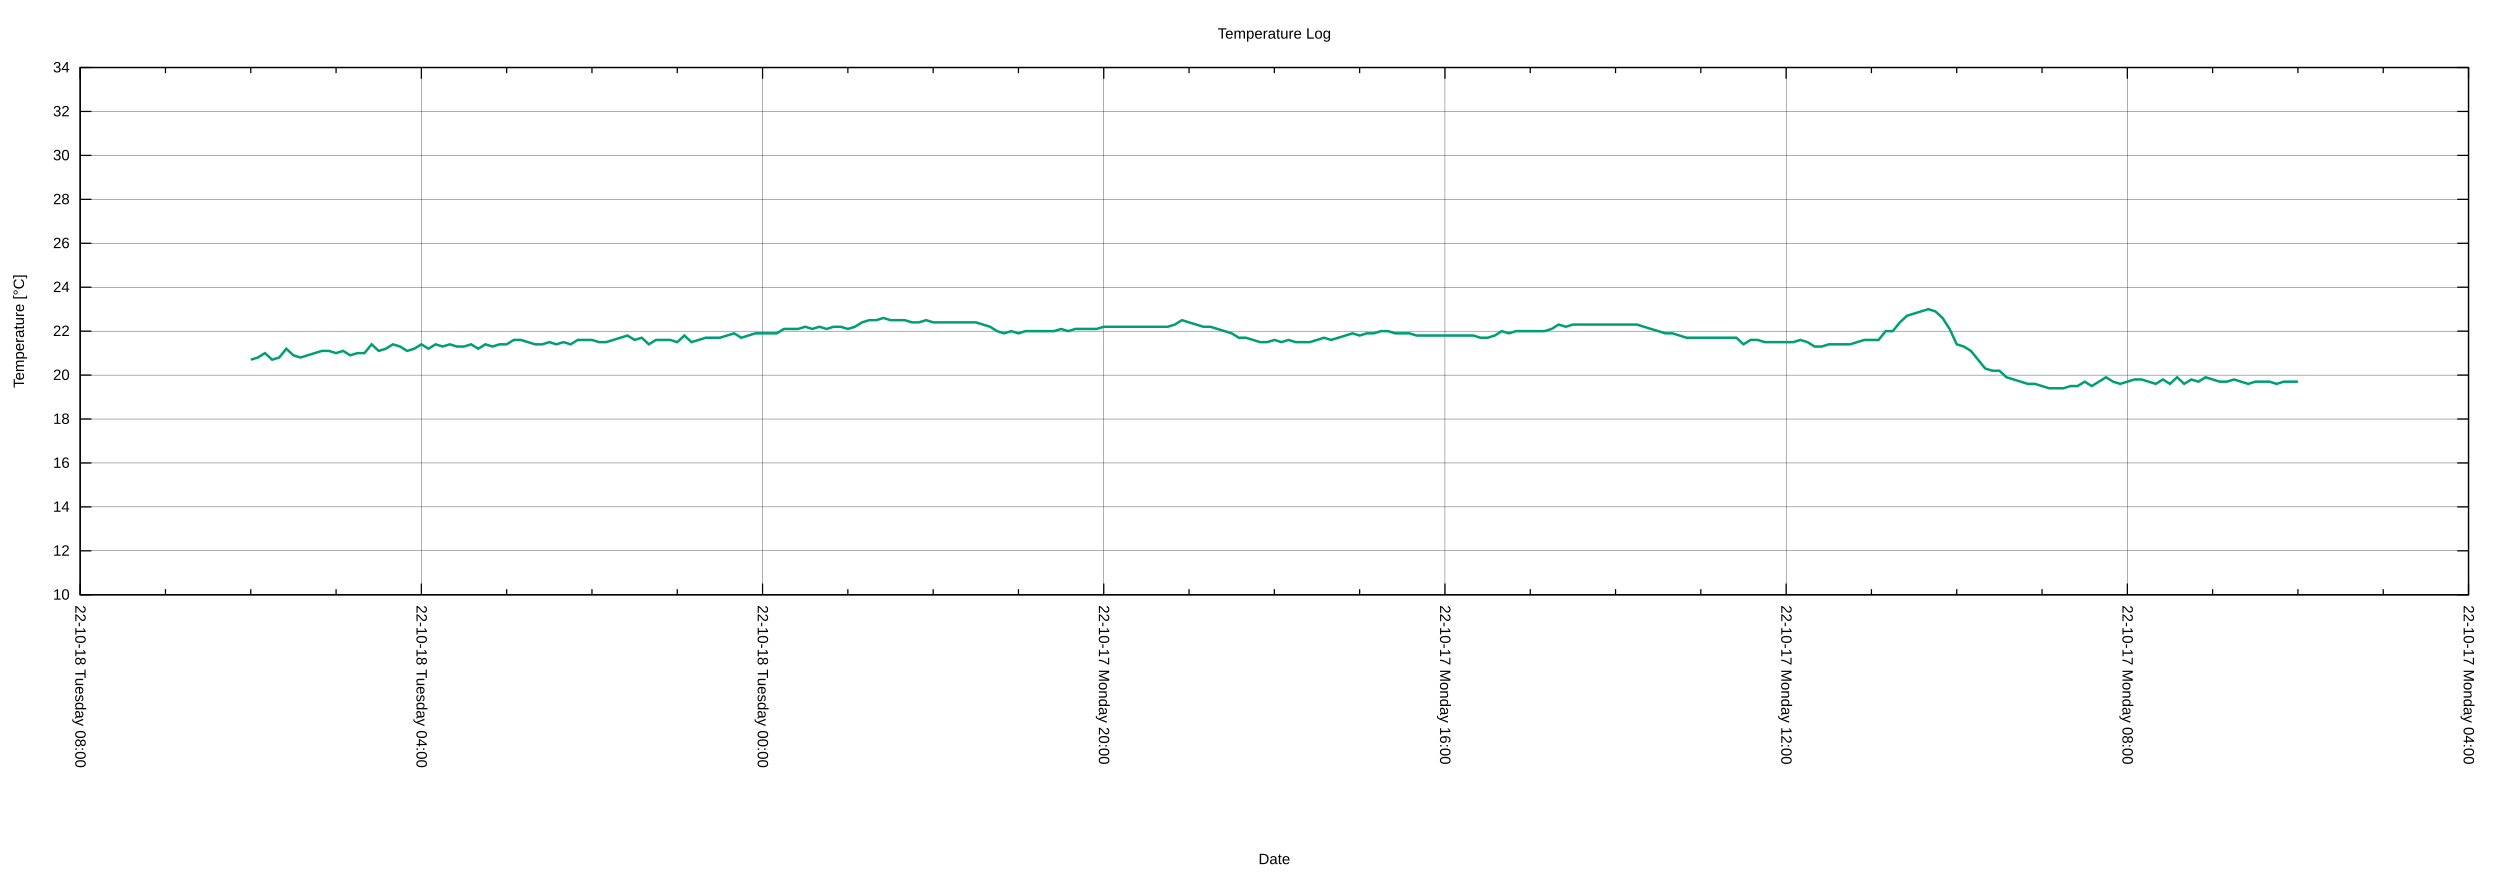
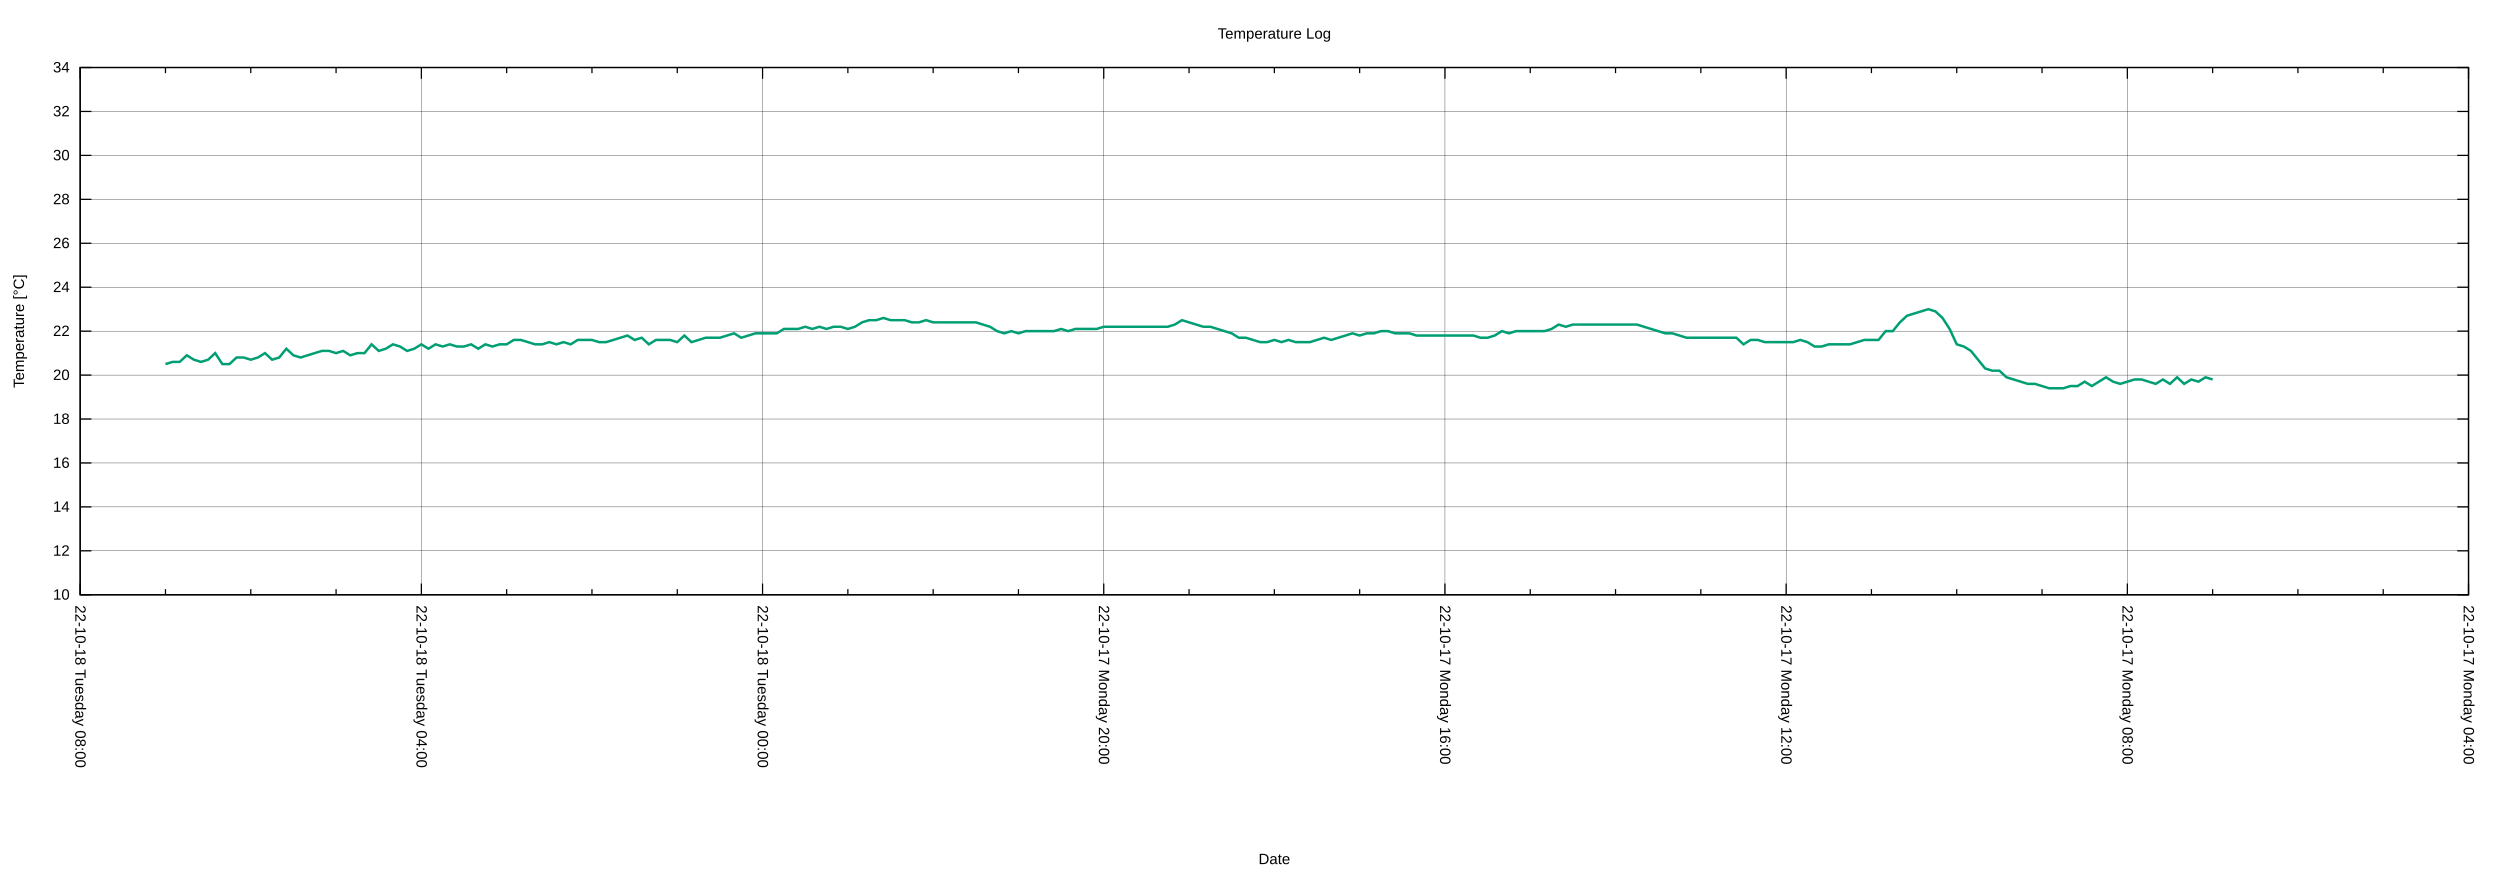
<svg xmlns="http://www.w3.org/2000/svg" xmlns:xlink="http://www.w3.org/1999/xlink" width="2000" height="700" viewBox="0 0 2000 700">
  <g id="gnuplot_canvas">
    <rect x="0" y="0" width="2000" height="700" fill="none" />
    <defs>
      <circle id="gpDot" r="0.5" stroke-width="0.5" stroke="currentColor" />
      <path id="gpPt0" stroke-width="0.222" stroke="currentColor" d="M-1,0 h2 M0,-1 v2" />
      <path id="gpPt1" stroke-width="0.222" stroke="currentColor" d="M-1,-1 L1,1 M1,-1 L-1,1" />
      <path id="gpPt2" stroke-width="0.222" stroke="currentColor" d="M-1,0 L1,0 M0,-1 L0,1 M-1,-1 L1,1 M-1,1 L1,-1" />
      <rect id="gpPt3" stroke-width="0.222" stroke="currentColor" x="-1" y="-1" width="2" height="2" />
      <rect id="gpPt4" stroke-width="0.222" stroke="currentColor" fill="currentColor" x="-1" y="-1" width="2" height="2" />
      <circle id="gpPt5" stroke-width="0.222" stroke="currentColor" cx="0" cy="0" r="1" />
      <use xlink:href="#gpPt5" id="gpPt6" fill="currentColor" stroke="none" />
      <path id="gpPt7" stroke-width="0.222" stroke="currentColor" d="M0,-1.33 L-1.33,0.67 L1.33,0.67 z" />
      <use xlink:href="#gpPt7" id="gpPt8" fill="currentColor" stroke="none" />
      <use xlink:href="#gpPt7" id="gpPt9" stroke="currentColor" transform="rotate(180)" />
      <use xlink:href="#gpPt9" id="gpPt10" fill="currentColor" stroke="none" />
      <use xlink:href="#gpPt3" id="gpPt11" stroke="currentColor" transform="rotate(45)" />
      <use xlink:href="#gpPt11" id="gpPt12" fill="currentColor" stroke="none" />
      <path id="gpPt13" stroke-width="0.222" stroke="currentColor" d="M0,1.330 L1.265,0.411 L0.782,-1.067 L-0.782,-1.076 L-1.265,0.411 z" />
      <use xlink:href="#gpPt13" id="gpPt14" fill="currentColor" stroke="none" />
      <filter id="textbox" filterUnits="objectBoundingBox" x="0" y="0" height="1" width="1">
        <feFlood flood-color="white" flood-opacity="1" result="bgnd" />
        <feComposite in="SourceGraphic" in2="bgnd" operator="atop" />
      </filter>
      <filter id="greybox" filterUnits="objectBoundingBox" x="0" y="0" height="1" width="1">
        <feFlood flood-color="lightgrey" flood-opacity="1" result="grey" />
        <feComposite in="SourceGraphic" in2="grey" operator="atop" />
      </filter>
    </defs>
    <g fill="none" color="white" stroke="currentColor" stroke-width="1.00" stroke-linecap="butt" stroke-linejoin="miter">
</g>
    <g fill="none" color="black" stroke="currentColor" stroke-width="1.00" stroke-linecap="butt" stroke-linejoin="miter">
</g>
    <g fill="none" color="black" stroke="black" stroke-width="0.25" stroke-linecap="butt" stroke-linejoin="miter">
</g>
    <g fill="none" color="black" stroke="currentColor" stroke-width="0.25" stroke-linecap="butt" stroke-linejoin="miter">
      <path stroke="black" class="gridline" d="M64.14,475.82 L1974.82,475.82  " />
    </g>
    <g fill="none" color="black" stroke="black" stroke-width="1.00" stroke-linecap="butt" stroke-linejoin="miter">
</g>
    <g fill="none" color="black" stroke="currentColor" stroke-width="1.00" stroke-linecap="butt" stroke-linejoin="miter">
      <path stroke="black" d="M64.14,475.82 L73.14,475.82 M1974.82,475.82 L1965.82,475.82  " />
      <g transform="translate(55.75,479.72)" stroke="none" fill="black" font-family="Arial" font-size="12.00" text-anchor="end">
        <text>
          <tspan font-family="Arial"> 10</tspan>
        </text>
      </g>
    </g>
    <g fill="none" color="black" stroke="currentColor" stroke-width="1.00" stroke-linecap="butt" stroke-linejoin="miter">
</g>
    <g fill="none" color="black" stroke="black" stroke-width="0.25" stroke-linecap="butt" stroke-linejoin="miter">
</g>
    <g fill="none" color="black" stroke="currentColor" stroke-width="0.25" stroke-linecap="butt" stroke-linejoin="miter">
      <path stroke="black" class="gridline" d="M64.14,440.67 L1974.82,440.67  " />
    </g>
    <g fill="none" color="black" stroke="black" stroke-width="1.00" stroke-linecap="butt" stroke-linejoin="miter">
</g>
    <g fill="none" color="black" stroke="currentColor" stroke-width="1.00" stroke-linecap="butt" stroke-linejoin="miter">
      <path stroke="black" d="M64.14,440.67 L73.14,440.67 M1974.82,440.67 L1965.82,440.67  " />
      <g transform="translate(55.75,444.57)" stroke="none" fill="black" font-family="Arial" font-size="12.00" text-anchor="end">
        <text>
          <tspan font-family="Arial"> 12</tspan>
        </text>
      </g>
    </g>
    <g fill="none" color="black" stroke="currentColor" stroke-width="1.00" stroke-linecap="butt" stroke-linejoin="miter">
</g>
    <g fill="none" color="black" stroke="black" stroke-width="0.25" stroke-linecap="butt" stroke-linejoin="miter">
</g>
    <g fill="none" color="black" stroke="currentColor" stroke-width="0.25" stroke-linecap="butt" stroke-linejoin="miter">
      <path stroke="black" class="gridline" d="M64.14,405.52 L1974.82,405.52  " />
    </g>
    <g fill="none" color="black" stroke="black" stroke-width="1.00" stroke-linecap="butt" stroke-linejoin="miter">
</g>
    <g fill="none" color="black" stroke="currentColor" stroke-width="1.00" stroke-linecap="butt" stroke-linejoin="miter">
      <path stroke="black" d="M64.14,405.52 L73.14,405.52 M1974.82,405.52 L1965.82,405.52  " />
      <g transform="translate(55.75,409.42)" stroke="none" fill="black" font-family="Arial" font-size="12.00" text-anchor="end">
        <text>
          <tspan font-family="Arial"> 14</tspan>
        </text>
      </g>
    </g>
    <g fill="none" color="black" stroke="currentColor" stroke-width="1.00" stroke-linecap="butt" stroke-linejoin="miter">
</g>
    <g fill="none" color="black" stroke="black" stroke-width="0.25" stroke-linecap="butt" stroke-linejoin="miter">
</g>
    <g fill="none" color="black" stroke="currentColor" stroke-width="0.25" stroke-linecap="butt" stroke-linejoin="miter">
      <path stroke="black" class="gridline" d="M64.14,370.37 L1974.82,370.37  " />
    </g>
    <g fill="none" color="black" stroke="black" stroke-width="1.00" stroke-linecap="butt" stroke-linejoin="miter">
</g>
    <g fill="none" color="black" stroke="currentColor" stroke-width="1.00" stroke-linecap="butt" stroke-linejoin="miter">
      <path stroke="black" d="M64.14,370.37 L73.14,370.37 M1974.82,370.37 L1965.82,370.37  " />
      <g transform="translate(55.75,374.27)" stroke="none" fill="black" font-family="Arial" font-size="12.00" text-anchor="end">
        <text>
          <tspan font-family="Arial"> 16</tspan>
        </text>
      </g>
    </g>
    <g fill="none" color="black" stroke="currentColor" stroke-width="1.00" stroke-linecap="butt" stroke-linejoin="miter">
</g>
    <g fill="none" color="black" stroke="black" stroke-width="0.25" stroke-linecap="butt" stroke-linejoin="miter">
</g>
    <g fill="none" color="black" stroke="currentColor" stroke-width="0.25" stroke-linecap="butt" stroke-linejoin="miter">
      <path stroke="black" class="gridline" d="M64.14,335.22 L1974.82,335.22  " />
    </g>
    <g fill="none" color="black" stroke="black" stroke-width="1.00" stroke-linecap="butt" stroke-linejoin="miter">
</g>
    <g fill="none" color="black" stroke="currentColor" stroke-width="1.00" stroke-linecap="butt" stroke-linejoin="miter">
      <path stroke="black" d="M64.14,335.22 L73.14,335.22 M1974.82,335.22 L1965.82,335.22  " />
      <g transform="translate(55.75,339.12)" stroke="none" fill="black" font-family="Arial" font-size="12.00" text-anchor="end">
        <text>
          <tspan font-family="Arial"> 18</tspan>
        </text>
      </g>
    </g>
    <g fill="none" color="black" stroke="currentColor" stroke-width="1.00" stroke-linecap="butt" stroke-linejoin="miter">
</g>
    <g fill="none" color="black" stroke="black" stroke-width="0.25" stroke-linecap="butt" stroke-linejoin="miter">
</g>
    <g fill="none" color="black" stroke="currentColor" stroke-width="0.25" stroke-linecap="butt" stroke-linejoin="miter">
      <path stroke="black" class="gridline" d="M64.14,300.07 L1974.82,300.07  " />
    </g>
    <g fill="none" color="black" stroke="black" stroke-width="1.00" stroke-linecap="butt" stroke-linejoin="miter">
</g>
    <g fill="none" color="black" stroke="currentColor" stroke-width="1.00" stroke-linecap="butt" stroke-linejoin="miter">
      <path stroke="black" d="M64.14,300.07 L73.14,300.07 M1974.82,300.07 L1965.82,300.07  " />
      <g transform="translate(55.75,303.97)" stroke="none" fill="black" font-family="Arial" font-size="12.00" text-anchor="end">
        <text>
          <tspan font-family="Arial"> 20</tspan>
        </text>
      </g>
    </g>
    <g fill="none" color="black" stroke="currentColor" stroke-width="1.00" stroke-linecap="butt" stroke-linejoin="miter">
</g>
    <g fill="none" color="black" stroke="black" stroke-width="0.25" stroke-linecap="butt" stroke-linejoin="miter">
</g>
    <g fill="none" color="black" stroke="currentColor" stroke-width="0.25" stroke-linecap="butt" stroke-linejoin="miter">
      <path stroke="black" class="gridline" d="M64.14,264.91 L1974.82,264.91  " />
    </g>
    <g fill="none" color="black" stroke="black" stroke-width="1.00" stroke-linecap="butt" stroke-linejoin="miter">
</g>
    <g fill="none" color="black" stroke="currentColor" stroke-width="1.00" stroke-linecap="butt" stroke-linejoin="miter">
      <path stroke="black" d="M64.14,264.91 L73.14,264.91 M1974.82,264.91 L1965.82,264.91  " />
      <g transform="translate(55.75,268.81)" stroke="none" fill="black" font-family="Arial" font-size="12.00" text-anchor="end">
        <text>
          <tspan font-family="Arial"> 22</tspan>
        </text>
      </g>
    </g>
    <g fill="none" color="black" stroke="currentColor" stroke-width="1.00" stroke-linecap="butt" stroke-linejoin="miter">
</g>
    <g fill="none" color="black" stroke="black" stroke-width="0.25" stroke-linecap="butt" stroke-linejoin="miter">
</g>
    <g fill="none" color="black" stroke="currentColor" stroke-width="0.25" stroke-linecap="butt" stroke-linejoin="miter">
      <path stroke="black" class="gridline" d="M64.14,229.76 L1974.82,229.76  " />
    </g>
    <g fill="none" color="black" stroke="black" stroke-width="1.00" stroke-linecap="butt" stroke-linejoin="miter">
</g>
    <g fill="none" color="black" stroke="currentColor" stroke-width="1.00" stroke-linecap="butt" stroke-linejoin="miter">
      <path stroke="black" d="M64.14,229.76 L73.14,229.76 M1974.82,229.76 L1965.82,229.76  " />
      <g transform="translate(55.75,233.66)" stroke="none" fill="black" font-family="Arial" font-size="12.00" text-anchor="end">
        <text>
          <tspan font-family="Arial"> 24</tspan>
        </text>
      </g>
    </g>
    <g fill="none" color="black" stroke="currentColor" stroke-width="1.00" stroke-linecap="butt" stroke-linejoin="miter">
</g>
    <g fill="none" color="black" stroke="black" stroke-width="0.25" stroke-linecap="butt" stroke-linejoin="miter">
</g>
    <g fill="none" color="black" stroke="currentColor" stroke-width="0.25" stroke-linecap="butt" stroke-linejoin="miter">
      <path stroke="black" class="gridline" d="M64.14,194.61 L1974.82,194.61  " />
    </g>
    <g fill="none" color="black" stroke="black" stroke-width="1.00" stroke-linecap="butt" stroke-linejoin="miter">
</g>
    <g fill="none" color="black" stroke="currentColor" stroke-width="1.00" stroke-linecap="butt" stroke-linejoin="miter">
      <path stroke="black" d="M64.14,194.61 L73.14,194.61 M1974.82,194.61 L1965.82,194.61  " />
      <g transform="translate(55.75,198.51)" stroke="none" fill="black" font-family="Arial" font-size="12.00" text-anchor="end">
        <text>
          <tspan font-family="Arial"> 26</tspan>
        </text>
      </g>
    </g>
    <g fill="none" color="black" stroke="currentColor" stroke-width="1.00" stroke-linecap="butt" stroke-linejoin="miter">
</g>
    <g fill="none" color="black" stroke="black" stroke-width="0.25" stroke-linecap="butt" stroke-linejoin="miter">
</g>
    <g fill="none" color="black" stroke="currentColor" stroke-width="0.25" stroke-linecap="butt" stroke-linejoin="miter">
      <path stroke="black" class="gridline" d="M64.14,159.46 L1974.82,159.46  " />
    </g>
    <g fill="none" color="black" stroke="black" stroke-width="1.00" stroke-linecap="butt" stroke-linejoin="miter">
</g>
    <g fill="none" color="black" stroke="currentColor" stroke-width="1.00" stroke-linecap="butt" stroke-linejoin="miter">
      <path stroke="black" d="M64.14,159.46 L73.14,159.46 M1974.82,159.46 L1965.82,159.46  " />
      <g transform="translate(55.75,163.36)" stroke="none" fill="black" font-family="Arial" font-size="12.00" text-anchor="end">
        <text>
          <tspan font-family="Arial"> 28</tspan>
        </text>
      </g>
    </g>
    <g fill="none" color="black" stroke="currentColor" stroke-width="1.00" stroke-linecap="butt" stroke-linejoin="miter">
</g>
    <g fill="none" color="black" stroke="black" stroke-width="0.25" stroke-linecap="butt" stroke-linejoin="miter">
</g>
    <g fill="none" color="black" stroke="currentColor" stroke-width="0.25" stroke-linecap="butt" stroke-linejoin="miter">
      <path stroke="black" class="gridline" d="M64.14,124.31 L1974.82,124.31  " />
    </g>
    <g fill="none" color="black" stroke="black" stroke-width="1.00" stroke-linecap="butt" stroke-linejoin="miter">
</g>
    <g fill="none" color="black" stroke="currentColor" stroke-width="1.00" stroke-linecap="butt" stroke-linejoin="miter">
      <path stroke="black" d="M64.14,124.31 L73.14,124.31 M1974.82,124.31 L1965.82,124.31  " />
      <g transform="translate(55.75,128.21)" stroke="none" fill="black" font-family="Arial" font-size="12.00" text-anchor="end">
        <text>
          <tspan font-family="Arial"> 30</tspan>
        </text>
      </g>
    </g>
    <g fill="none" color="black" stroke="currentColor" stroke-width="1.00" stroke-linecap="butt" stroke-linejoin="miter">
</g>
    <g fill="none" color="black" stroke="black" stroke-width="0.25" stroke-linecap="butt" stroke-linejoin="miter">
</g>
    <g fill="none" color="black" stroke="currentColor" stroke-width="0.25" stroke-linecap="butt" stroke-linejoin="miter">
      <path stroke="black" class="gridline" d="M64.14,89.16 L1974.82,89.16  " />
    </g>
    <g fill="none" color="black" stroke="black" stroke-width="1.00" stroke-linecap="butt" stroke-linejoin="miter">
</g>
    <g fill="none" color="black" stroke="currentColor" stroke-width="1.00" stroke-linecap="butt" stroke-linejoin="miter">
      <path stroke="black" d="M64.14,89.16 L73.14,89.16 M1974.82,89.16 L1965.82,89.16  " />
      <g transform="translate(55.75,93.06)" stroke="none" fill="black" font-family="Arial" font-size="12.00" text-anchor="end">
        <text>
          <tspan font-family="Arial"> 32</tspan>
        </text>
      </g>
    </g>
    <g fill="none" color="black" stroke="currentColor" stroke-width="1.00" stroke-linecap="butt" stroke-linejoin="miter">
</g>
    <g fill="none" color="black" stroke="black" stroke-width="0.25" stroke-linecap="butt" stroke-linejoin="miter">
</g>
    <g fill="none" color="black" stroke="currentColor" stroke-width="0.25" stroke-linecap="butt" stroke-linejoin="miter">
      <path stroke="black" class="gridline" d="M64.14,54.01 L1974.82,54.01  " />
    </g>
    <g fill="none" color="black" stroke="black" stroke-width="1.00" stroke-linecap="butt" stroke-linejoin="miter">
</g>
    <g fill="none" color="black" stroke="currentColor" stroke-width="1.00" stroke-linecap="butt" stroke-linejoin="miter">
      <path stroke="black" d="M64.14,54.01 L73.14,54.01 M1974.82,54.01 L1965.82,54.01  " />
      <g transform="translate(55.75,57.91)" stroke="none" fill="black" font-family="Arial" font-size="12.00" text-anchor="end">
        <text>
          <tspan font-family="Arial"> 34</tspan>
        </text>
      </g>
    </g>
    <g fill="none" color="black" stroke="currentColor" stroke-width="1.00" stroke-linecap="butt" stroke-linejoin="miter">
</g>
    <g fill="none" color="black" stroke="black" stroke-width="0.25" stroke-linecap="butt" stroke-linejoin="miter">
</g>
    <g fill="none" color="black" stroke="currentColor" stroke-width="0.25" stroke-linecap="butt" stroke-linejoin="miter">
      <path stroke="black" class="gridline" d="M1974.82,475.82 L1974.82,54.01  " />
    </g>
    <g fill="none" color="black" stroke="black" stroke-width="1.00" stroke-linecap="butt" stroke-linejoin="miter">
</g>
    <g fill="none" color="black" stroke="currentColor" stroke-width="1.00" stroke-linecap="butt" stroke-linejoin="miter">
      <path stroke="black" d="M1974.82,475.82 L1974.82,466.82 M1974.82,54.01 L1974.82,63.01  " />
      <g transform="translate(1970.92,484.21) rotate(90)" stroke="none" fill="black" font-family="Arial" font-size="12.00" text-anchor="start">
        <text>
          <tspan font-family="Arial">22-10-17 Monday 04:00</tspan>
        </text>
      </g>
    </g>
    <g fill="none" color="black" stroke="currentColor" stroke-width="1.00" stroke-linecap="butt" stroke-linejoin="miter">
      <path stroke="black" d="M1906.58,475.82 L1906.58,471.32 M1906.58,54.01 L1906.58,58.51 M1838.34,475.82 L1838.34,471.32 M1838.34,54.01 L1838.34,58.51   M1770.10,475.82 L1770.10,471.32 M1770.10,54.01 L1770.10,58.51  " />
    </g>
    <g fill="none" color="black" stroke="black" stroke-width="0.25" stroke-linecap="butt" stroke-linejoin="miter">
</g>
    <g fill="none" color="black" stroke="currentColor" stroke-width="0.25" stroke-linecap="butt" stroke-linejoin="miter">
      <path stroke="black" class="gridline" d="M1701.87,475.82 L1701.87,54.01  " />
    </g>
    <g fill="none" color="black" stroke="black" stroke-width="1.00" stroke-linecap="butt" stroke-linejoin="miter">
</g>
    <g fill="none" color="black" stroke="currentColor" stroke-width="1.00" stroke-linecap="butt" stroke-linejoin="miter">
      <path stroke="black" d="M1701.87,475.82 L1701.87,466.82 M1701.87,54.01 L1701.87,63.01  " />
      <g transform="translate(1697.97,484.21) rotate(90)" stroke="none" fill="black" font-family="Arial" font-size="12.00" text-anchor="start">
        <text>
          <tspan font-family="Arial">22-10-17 Monday 08:00</tspan>
        </text>
      </g>
    </g>
    <g fill="none" color="black" stroke="currentColor" stroke-width="1.00" stroke-linecap="butt" stroke-linejoin="miter">
      <path stroke="black" d="M1633.63,475.82 L1633.63,471.32 M1633.63,54.01 L1633.63,58.51 M1565.39,475.82 L1565.39,471.32 M1565.39,54.01 L1565.39,58.51   M1497.15,475.82 L1497.15,471.32 M1497.15,54.01 L1497.15,58.51  " />
    </g>
    <g fill="none" color="black" stroke="black" stroke-width="0.25" stroke-linecap="butt" stroke-linejoin="miter">
</g>
    <g fill="none" color="black" stroke="currentColor" stroke-width="0.25" stroke-linecap="butt" stroke-linejoin="miter">
      <path stroke="black" class="gridline" d="M1428.91,475.82 L1428.91,54.01  " />
    </g>
    <g fill="none" color="black" stroke="black" stroke-width="1.00" stroke-linecap="butt" stroke-linejoin="miter">
</g>
    <g fill="none" color="black" stroke="currentColor" stroke-width="1.00" stroke-linecap="butt" stroke-linejoin="miter">
      <path stroke="black" d="M1428.91,475.82 L1428.91,466.82 M1428.91,54.01 L1428.91,63.01  " />
      <g transform="translate(1425.01,484.21) rotate(90)" stroke="none" fill="black" font-family="Arial" font-size="12.00" text-anchor="start">
        <text>
          <tspan font-family="Arial">22-10-17 Monday 12:00</tspan>
        </text>
      </g>
    </g>
    <g fill="none" color="black" stroke="currentColor" stroke-width="1.00" stroke-linecap="butt" stroke-linejoin="miter">
      <path stroke="black" d="M1360.67,475.82 L1360.67,471.32 M1360.67,54.01 L1360.67,58.51 M1292.43,475.82 L1292.43,471.32 M1292.43,54.01 L1292.43,58.51   M1224.20,475.82 L1224.20,471.32 M1224.20,54.01 L1224.20,58.51  " />
    </g>
    <g fill="none" color="black" stroke="black" stroke-width="0.25" stroke-linecap="butt" stroke-linejoin="miter">
</g>
    <g fill="none" color="black" stroke="currentColor" stroke-width="0.25" stroke-linecap="butt" stroke-linejoin="miter">
      <path stroke="black" class="gridline" d="M1155.96,475.82 L1155.96,54.01  " />
    </g>
    <g fill="none" color="black" stroke="black" stroke-width="1.00" stroke-linecap="butt" stroke-linejoin="miter">
</g>
    <g fill="none" color="black" stroke="currentColor" stroke-width="1.00" stroke-linecap="butt" stroke-linejoin="miter">
      <path stroke="black" d="M1155.96,475.82 L1155.96,466.82 M1155.96,54.01 L1155.96,63.01  " />
      <g transform="translate(1152.06,484.21) rotate(90)" stroke="none" fill="black" font-family="Arial" font-size="12.00" text-anchor="start">
        <text>
          <tspan font-family="Arial">22-10-17 Monday 16:00</tspan>
        </text>
      </g>
    </g>
    <g fill="none" color="black" stroke="currentColor" stroke-width="1.00" stroke-linecap="butt" stroke-linejoin="miter">
      <path stroke="black" d="M1087.72,475.82 L1087.72,471.32 M1087.72,54.01 L1087.72,58.51 M1019.48,475.82 L1019.48,471.32 M1019.48,54.01 L1019.48,58.51   M951.24,475.82 L951.24,471.32 M951.24,54.01 L951.24,58.51  " />
    </g>
    <g fill="none" color="black" stroke="black" stroke-width="0.25" stroke-linecap="butt" stroke-linejoin="miter">
</g>
    <g fill="none" color="black" stroke="currentColor" stroke-width="0.25" stroke-linecap="butt" stroke-linejoin="miter">
      <path stroke="black" class="gridline" d="M883.00,475.82 L883.00,54.01  " />
    </g>
    <g fill="none" color="black" stroke="black" stroke-width="1.00" stroke-linecap="butt" stroke-linejoin="miter">
</g>
    <g fill="none" color="black" stroke="currentColor" stroke-width="1.00" stroke-linecap="butt" stroke-linejoin="miter">
      <path stroke="black" d="M883.00,475.82 L883.00,466.82 M883.00,54.01 L883.00,63.01  " />
      <g transform="translate(879.10,484.21) rotate(90)" stroke="none" fill="black" font-family="Arial" font-size="12.00" text-anchor="start">
        <text>
          <tspan font-family="Arial">22-10-17 Monday 20:00</tspan>
        </text>
      </g>
    </g>
    <g fill="none" color="black" stroke="currentColor" stroke-width="1.00" stroke-linecap="butt" stroke-linejoin="miter">
      <path stroke="black" d="M814.76,475.82 L814.76,471.32 M814.76,54.01 L814.76,58.51 M746.53,475.82 L746.53,471.32 M746.53,54.01 L746.53,58.51   M678.29,475.82 L678.29,471.32 M678.29,54.01 L678.29,58.51  " />
    </g>
    <g fill="none" color="black" stroke="black" stroke-width="0.25" stroke-linecap="butt" stroke-linejoin="miter">
</g>
    <g fill="none" color="black" stroke="currentColor" stroke-width="0.25" stroke-linecap="butt" stroke-linejoin="miter">
      <path stroke="black" class="gridline" d="M610.05,475.82 L610.05,54.01  " />
    </g>
    <g fill="none" color="black" stroke="black" stroke-width="1.00" stroke-linecap="butt" stroke-linejoin="miter">
</g>
    <g fill="none" color="black" stroke="currentColor" stroke-width="1.00" stroke-linecap="butt" stroke-linejoin="miter">
      <path stroke="black" d="M610.05,475.82 L610.05,466.82 M610.05,54.01 L610.05,63.01  " />
      <g transform="translate(606.15,484.21) rotate(90)" stroke="none" fill="black" font-family="Arial" font-size="12.00" text-anchor="start">
        <text>
          <tspan font-family="Arial">22-10-18 Tuesday 00:00</tspan>
        </text>
      </g>
    </g>
    <g fill="none" color="black" stroke="currentColor" stroke-width="1.00" stroke-linecap="butt" stroke-linejoin="miter">
      <path stroke="black" d="M541.81,475.82 L541.81,471.32 M541.81,54.01 L541.81,58.51 M473.57,475.82 L473.57,471.32 M473.57,54.01 L473.57,58.51   M405.33,475.82 L405.33,471.32 M405.33,54.01 L405.33,58.51  " />
    </g>
    <g fill="none" color="black" stroke="black" stroke-width="0.25" stroke-linecap="butt" stroke-linejoin="miter">
</g>
    <g fill="none" color="black" stroke="currentColor" stroke-width="0.25" stroke-linecap="butt" stroke-linejoin="miter">
      <path stroke="black" class="gridline" d="M337.09,475.82 L337.09,54.01  " />
    </g>
    <g fill="none" color="black" stroke="black" stroke-width="1.00" stroke-linecap="butt" stroke-linejoin="miter">
</g>
    <g fill="none" color="black" stroke="currentColor" stroke-width="1.00" stroke-linecap="butt" stroke-linejoin="miter">
      <path stroke="black" d="M337.09,475.82 L337.09,466.82 M337.09,54.01 L337.09,63.01  " />
      <g transform="translate(333.19,484.21) rotate(90)" stroke="none" fill="black" font-family="Arial" font-size="12.00" text-anchor="start">
        <text>
          <tspan font-family="Arial">22-10-18 Tuesday 04:00</tspan>
        </text>
      </g>
    </g>
    <g fill="none" color="black" stroke="currentColor" stroke-width="1.00" stroke-linecap="butt" stroke-linejoin="miter">
      <path stroke="black" d="M268.86,475.82 L268.86,471.32 M268.86,54.01 L268.86,58.51 M200.62,475.82 L200.62,471.32 M200.62,54.01 L200.62,58.51   M132.38,475.82 L132.38,471.32 M132.38,54.01 L132.38,58.51  " />
    </g>
    <g fill="none" color="black" stroke="black" stroke-width="0.25" stroke-linecap="butt" stroke-linejoin="miter">
</g>
    <g fill="none" color="black" stroke="currentColor" stroke-width="0.25" stroke-linecap="butt" stroke-linejoin="miter">
      <path stroke="black" class="gridline" d="M64.14,475.82 L64.14,54.01  " />
    </g>
    <g fill="none" color="black" stroke="black" stroke-width="1.00" stroke-linecap="butt" stroke-linejoin="miter">
</g>
    <g fill="none" color="black" stroke="currentColor" stroke-width="1.00" stroke-linecap="butt" stroke-linejoin="miter">
      <path stroke="black" d="M64.14,475.82 L64.14,466.82 M64.14,54.01 L64.14,63.01  " />
      <g transform="translate(60.24,484.21) rotate(90)" stroke="none" fill="black" font-family="Arial" font-size="12.00" text-anchor="start">
        <text>
          <tspan font-family="Arial">22-10-18 Tuesday 08:00</tspan>
        </text>
      </g>
    </g>
    <g fill="none" color="black" stroke="currentColor" stroke-width="1.00" stroke-linecap="butt" stroke-linejoin="miter">
</g>
    <g fill="none" color="black" stroke="currentColor" stroke-width="1.00" stroke-linecap="butt" stroke-linejoin="miter">
      <path stroke="black" d="M64.14,54.01 L64.14,475.82 L1974.82,475.82 L1974.82,54.01 L64.14,54.01 Z  " />
    </g>
    <g fill="none" color="black" stroke="currentColor" stroke-width="1.00" stroke-linecap="butt" stroke-linejoin="miter">
      <g transform="translate(19.18,264.92) rotate(270)" stroke="none" fill="black" font-family="Arial" font-size="12.00" text-anchor="middle">
        <text>
          <tspan font-family="Arial">Temperature [°C]</tspan>
        </text>
      </g>
    </g>
    <g fill="none" color="black" stroke="currentColor" stroke-width="1.00" stroke-linecap="butt" stroke-linejoin="miter">
      <g transform="translate(1019.48,691.30)" stroke="none" fill="black" font-family="Arial" font-size="12.00" text-anchor="middle">
        <text>
          <tspan font-family="Arial">Date</tspan>
        </text>
      </g>
    </g>
    <g fill="none" color="black" stroke="currentColor" stroke-width="1.00" stroke-linecap="butt" stroke-linejoin="miter">
</g>
    <g id="gnuplot_plot_1">
      <g fill="none" color="white" stroke="currentColor" stroke-width="2.00" stroke-linecap="butt" stroke-linejoin="miter">
</g>
      <g fill="none" color="black" stroke="currentColor" stroke-width="2.00" stroke-linecap="butt" stroke-linejoin="miter">
-         <path stroke="rgb(  0, 158, 115)" d="M200.62,287.76 L206.30,286.01 L211.99,282.49 L217.68,287.76 L223.36,286.01 L229.05,278.98 L234.74,284.25 L240.42,286.01   L246.11,284.25 L251.80,282.49 L257.48,280.73 L263.17,280.73 L268.86,282.49 L274.54,280.73 L280.23,284.25 L285.92,282.49   L291.60,282.49 L297.29,275.46 L302.98,280.73 L308.66,278.98 L314.35,275.46 L320.03,277.22 L325.72,280.73 L331.41,278.98   L337.09,275.46 L342.78,278.98 L348.47,275.46 L354.15,277.22 L359.84,275.46 L365.53,277.22 L371.21,277.22 L376.90,275.46   L382.59,278.98 L388.27,275.46 L393.96,277.22 L399.65,275.46 L405.33,275.46 L411.02,271.95 L416.71,271.95 L422.39,273.70   L428.08,275.46 L433.77,275.46 L439.45,273.70 L445.14,275.46 L450.83,273.70 L456.51,275.46 L462.20,271.95 L467.88,271.95   L473.57,271.95 L479.26,273.70 L484.94,273.70 L490.63,271.95 L496.32,270.19 L502.00,268.43 L507.69,271.95 L513.38,270.19   L519.06,275.46 L524.75,271.95 L530.44,271.95 L536.12,271.95 L541.81,273.70 L547.50,268.43 L553.18,273.70 L558.87,271.95   L564.56,270.19 L570.24,270.19 L575.93,270.19 L581.62,268.43 L587.30,266.67 L592.99,270.19 L598.68,268.43 L604.36,266.67   L610.05,266.67 L615.74,266.67 L621.42,266.67 L627.11,263.16 L632.79,263.16 L638.48,263.16 L644.17,261.40 L649.85,263.16   L655.54,261.40 L661.23,263.16 L666.91,261.40 L672.60,261.40 L678.29,263.16 L683.97,261.40 L689.66,257.88 L695.35,256.13   L701.03,256.13 L706.72,254.37 L712.41,256.13 L718.09,256.13 L723.78,256.13 L729.47,257.88 L735.15,257.88 L740.84,256.13   L746.53,257.88 L752.21,257.88 L757.90,257.88 L763.59,257.88 L769.27,257.88 L774.96,257.88 L780.65,257.88 L786.33,259.64   L792.02,261.40 L797.70,264.91 L803.39,266.67 L809.08,264.91 L814.76,266.67 L820.45,264.91 L826.14,264.91 L831.82,264.91   L837.51,264.91 L843.20,264.91 L848.88,263.16 L854.57,264.91 L860.26,263.16 L865.94,263.16 L871.63,263.16 L877.32,263.16   L883.00,261.40 L888.69,261.40 L894.38,261.40 L900.06,261.40 L905.75,261.40 L911.44,261.40 L917.12,261.40 L922.81,261.40   L928.50,261.40 L934.18,261.40 L939.87,259.64 L945.55,256.13 L951.24,257.88 L956.93,259.64 L962.61,261.40 L968.30,261.40   L973.99,263.16 L979.67,264.91 L985.36,266.67 L991.05,270.19 L996.73,270.19 L1002.42,271.95 L1008.11,273.70 L1013.79,273.70   L1019.48,271.95 L1025.17,273.70 L1030.85,271.95 L1036.54,273.70 L1042.23,273.70 L1047.91,273.70 L1053.60,271.95 L1059.29,270.19   L1064.97,271.95 L1070.66,270.19 L1076.35,268.43 L1082.03,266.67 L1087.72,268.43 L1093.41,266.67 L1099.09,266.67 L1104.78,264.91   L1110.46,264.91 L1116.15,266.67 L1121.84,266.67 L1127.52,266.67 L1133.21,268.43 L1138.90,268.43 L1144.58,268.43 L1150.27,268.43   L1155.96,268.43 L1161.64,268.43 L1167.33,268.43 L1173.02,268.43 L1178.70,268.43 L1184.39,270.19 L1190.08,270.19 L1195.76,268.43   L1201.45,264.91 L1207.14,266.67 L1212.82,264.91 L1218.51,264.91 L1224.20,264.91 L1229.88,264.91 L1235.57,264.91 L1241.26,263.16   L1246.94,259.64 L1252.63,261.40 L1258.32,259.64 L1264.00,259.64 L1269.69,259.64 L1275.37,259.64 L1281.06,259.64 L1286.75,259.64   L1292.43,259.64 L1298.12,259.64 L1303.81,259.64 L1309.49,259.64 L1315.18,261.40 L1320.87,263.16 L1326.55,264.91 L1332.24,266.67   L1337.93,266.67 L1343.61,268.43 L1349.30,270.19 L1354.99,270.19 L1360.67,270.19 L1366.36,270.19 L1372.05,270.19 L1377.73,270.19   L1383.42,270.19 L1389.11,270.19 L1394.79,275.46 L1400.48,271.95 L1406.17,271.95 L1411.85,273.70 L1417.54,273.70 L1423.22,273.70   L1428.91,273.70 L1434.60,273.70 L1440.28,271.95 L1445.97,273.70 L1451.66,277.22 L1457.34,277.22 L1463.03,275.46 L1468.72,275.46   L1474.40,275.46 L1480.09,275.46 L1485.78,273.70 L1491.46,271.95 L1497.15,271.95 L1502.84,271.95 L1508.52,264.91 L1514.21,264.91   L1519.90,257.88 L1525.58,252.61 L1531.27,250.85 L1536.96,249.10 L1542.64,247.34 L1548.33,249.10 L1554.02,254.37 L1559.70,263.16   L1565.39,275.46 L1571.08,277.22 L1576.76,280.73 L1582.45,287.76 L1588.13,294.79 L1593.82,296.55 L1599.51,296.55 L1605.19,301.82   L1610.88,303.58 L1616.57,305.34 L1622.25,307.10 L1627.94,307.10 L1633.63,308.85 L1639.31,310.61 L1645.00,310.61 L1650.69,310.61   L1656.37,308.85 L1662.06,308.85 L1667.75,305.34 L1673.43,308.85 L1679.12,305.34 L1684.81,301.82 L1690.49,305.34 L1696.18,307.10   L1701.87,305.34 L1707.55,303.58 L1713.24,303.58 L1718.93,305.34 L1724.61,307.10 L1730.30,303.58 L1735.99,307.10 L1741.67,301.82   L1747.36,307.10 L1753.04,303.58 L1758.73,305.34 L1764.42,301.82 L1770.10,303.58 L1775.79,305.34 L1781.48,305.34 L1787.16,303.58   L1792.85,305.34 L1798.54,307.10 L1804.22,305.34 L1809.91,305.34 L1815.60,305.34 L1821.28,307.10 L1826.97,305.34 L1832.66,305.34   L1838.34,305.34  " />
+         <path stroke="rgb(  0, 158, 115)" d="M132.38,291.28 L138.07,289.52 L143.75,289.52 L149.44,284.25 L155.12,287.76 L160.81,289.52 L166.50,287.76 L172.18,282.49   L177.87,291.28 L183.56,291.28 L189.24,286.01 L194.93,286.01 L200.62,287.76 L206.30,286.01 L211.99,282.49 L217.68,287.76   L223.36,286.01 L229.05,278.98 L234.74,284.25 L240.42,286.01 L246.11,284.25 L251.80,282.49 L257.48,280.73 L263.17,280.73   L268.86,282.49 L274.54,280.73 L280.23,284.25 L285.92,282.49 L291.60,282.49 L297.29,275.46 L302.98,280.73 L308.66,278.98   L314.35,275.46 L320.03,277.22 L325.72,280.73 L331.41,278.98 L337.09,275.46 L342.78,278.98 L348.47,275.46 L354.15,277.22   L359.84,275.46 L365.53,277.22 L371.21,277.22 L376.90,275.46 L382.59,278.98 L388.27,275.46 L393.96,277.22 L399.65,275.46   L405.33,275.46 L411.02,271.95 L416.71,271.95 L422.39,273.70 L428.08,275.46 L433.77,275.46 L439.45,273.70 L445.14,275.46   L450.83,273.70 L456.51,275.46 L462.20,271.95 L467.88,271.95 L473.57,271.95 L479.26,273.70 L484.94,273.70 L490.63,271.95   L496.32,270.19 L502.00,268.43 L507.69,271.95 L513.38,270.19 L519.06,275.46 L524.75,271.95 L530.44,271.95 L536.12,271.95   L541.81,273.70 L547.50,268.43 L553.18,273.70 L558.87,271.95 L564.56,270.19 L570.24,270.19 L575.93,270.19 L581.62,268.43   L587.30,266.67 L592.99,270.19 L598.68,268.43 L604.36,266.67 L610.05,266.67 L615.74,266.67 L621.42,266.67 L627.11,263.16   L632.79,263.16 L638.48,263.16 L644.17,261.40 L649.85,263.16 L655.54,261.40 L661.23,263.16 L666.91,261.40 L672.60,261.40   L678.29,263.16 L683.97,261.40 L689.66,257.88 L695.35,256.13 L701.03,256.13 L706.72,254.37 L712.41,256.13 L718.09,256.13   L723.78,256.13 L729.47,257.88 L735.15,257.88 L740.84,256.13 L746.53,257.88 L752.21,257.88 L757.90,257.88 L763.59,257.88   L769.27,257.88 L774.96,257.88 L780.65,257.88 L786.33,259.64 L792.02,261.40 L797.70,264.91 L803.39,266.67 L809.08,264.91   L814.76,266.67 L820.45,264.91 L826.14,264.91 L831.82,264.91 L837.51,264.91 L843.20,264.91 L848.88,263.16 L854.57,264.91   L860.26,263.16 L865.94,263.16 L871.63,263.16 L877.32,263.16 L883.00,261.40 L888.69,261.40 L894.38,261.40 L900.06,261.40   L905.75,261.40 L911.44,261.40 L917.12,261.40 L922.81,261.40 L928.50,261.40 L934.18,261.40 L939.87,259.64 L945.55,256.13   L951.24,257.88 L956.93,259.64 L962.61,261.40 L968.30,261.40 L973.99,263.16 L979.67,264.91 L985.36,266.67 L991.05,270.19   L996.73,270.19 L1002.42,271.95 L1008.11,273.70 L1013.79,273.70 L1019.48,271.95 L1025.17,273.70 L1030.85,271.95 L1036.54,273.70   L1042.23,273.70 L1047.91,273.70 L1053.60,271.95 L1059.29,270.19 L1064.97,271.95 L1070.66,270.19 L1076.35,268.43 L1082.03,266.67   L1087.72,268.43 L1093.41,266.67 L1099.09,266.67 L1104.78,264.91 L1110.46,264.91 L1116.15,266.67 L1121.84,266.67 L1127.52,266.67   L1133.21,268.43 L1138.90,268.43 L1144.58,268.43 L1150.27,268.43 L1155.96,268.43 L1161.64,268.43 L1167.33,268.43 L1173.02,268.43   L1178.70,268.43 L1184.39,270.19 L1190.08,270.19 L1195.76,268.43 L1201.45,264.91 L1207.14,266.67 L1212.82,264.91 L1218.51,264.91   L1224.20,264.91 L1229.88,264.91 L1235.57,264.91 L1241.26,263.16 L1246.94,259.64 L1252.63,261.40 L1258.32,259.64 L1264.00,259.64   L1269.69,259.64 L1275.37,259.64 L1281.06,259.64 L1286.75,259.64 L1292.43,259.64 L1298.12,259.64 L1303.81,259.64 L1309.49,259.64   L1315.18,261.40 L1320.87,263.16 L1326.55,264.91 L1332.24,266.67 L1337.93,266.67 L1343.61,268.43 L1349.30,270.19 L1354.99,270.19   L1360.67,270.19 L1366.36,270.19 L1372.05,270.19 L1377.73,270.19 L1383.42,270.19 L1389.11,270.19 L1394.79,275.46 L1400.48,271.95   L1406.17,271.95 L1411.85,273.70 L1417.54,273.70 L1423.22,273.70 L1428.91,273.70 L1434.60,273.70 L1440.28,271.95 L1445.97,273.70   L1451.66,277.22 L1457.34,277.22 L1463.03,275.46 L1468.72,275.46 L1474.40,275.46 L1480.09,275.46 L1485.78,273.70 L1491.46,271.95   L1497.15,271.95 L1502.84,271.95 L1508.52,264.91 L1514.21,264.91 L1519.90,257.88 L1525.58,252.61 L1531.27,250.85 L1536.96,249.10   L1542.64,247.34 L1548.33,249.10 L1554.02,254.37 L1559.70,263.16 L1565.39,275.46 L1571.08,277.22 L1576.76,280.73 L1582.45,287.76   L1588.13,294.79 L1593.82,296.55 L1599.51,296.55 L1605.19,301.82 L1610.88,303.58 L1616.57,305.34 L1622.25,307.10 L1627.94,307.10   L1633.63,308.85 L1639.31,310.61 L1645.00,310.61 L1650.69,310.61 L1656.37,308.85 L1662.06,308.85 L1667.75,305.34 L1673.43,308.85   L1679.12,305.34 L1684.81,301.82 L1690.49,305.34 L1696.18,307.10 L1701.87,305.34 L1707.55,303.58 L1713.24,303.58 L1718.93,305.34   L1724.61,307.10 L1730.30,303.58 L1735.99,307.10 L1741.67,301.82 L1747.36,307.10 L1753.04,303.58 L1758.73,305.34 L1764.42,301.82   L1770.10,303.58  " />
      </g>
    </g>
    <g fill="none" color="black" stroke="currentColor" stroke-width="2.00" stroke-linecap="butt" stroke-linejoin="miter">
</g>
    <g fill="none" color="black" stroke="black" stroke-width="1.00" stroke-linecap="butt" stroke-linejoin="miter">
</g>
    <g fill="none" color="black" stroke="currentColor" stroke-width="1.00" stroke-linecap="butt" stroke-linejoin="miter">
      <path stroke="black" d="M64.14,54.01 L64.14,475.82 L1974.82,475.82 L1974.82,54.01 L64.14,54.01 Z  " />
    </g>
    <g fill="none" color="black" stroke="currentColor" stroke-width="1.00" stroke-linecap="butt" stroke-linejoin="miter">
      <g transform="translate(1019.48,30.91)" stroke="none" fill="black" font-family="Arial" font-size="12.00" text-anchor="middle">
        <text>
          <tspan font-family="Arial">Temperature Log</tspan>
        </text>
      </g>
    </g>
    <g fill="none" color="black" stroke="currentColor" stroke-width="1.00" stroke-linecap="butt" stroke-linejoin="miter">
</g>
  </g>
</svg>
